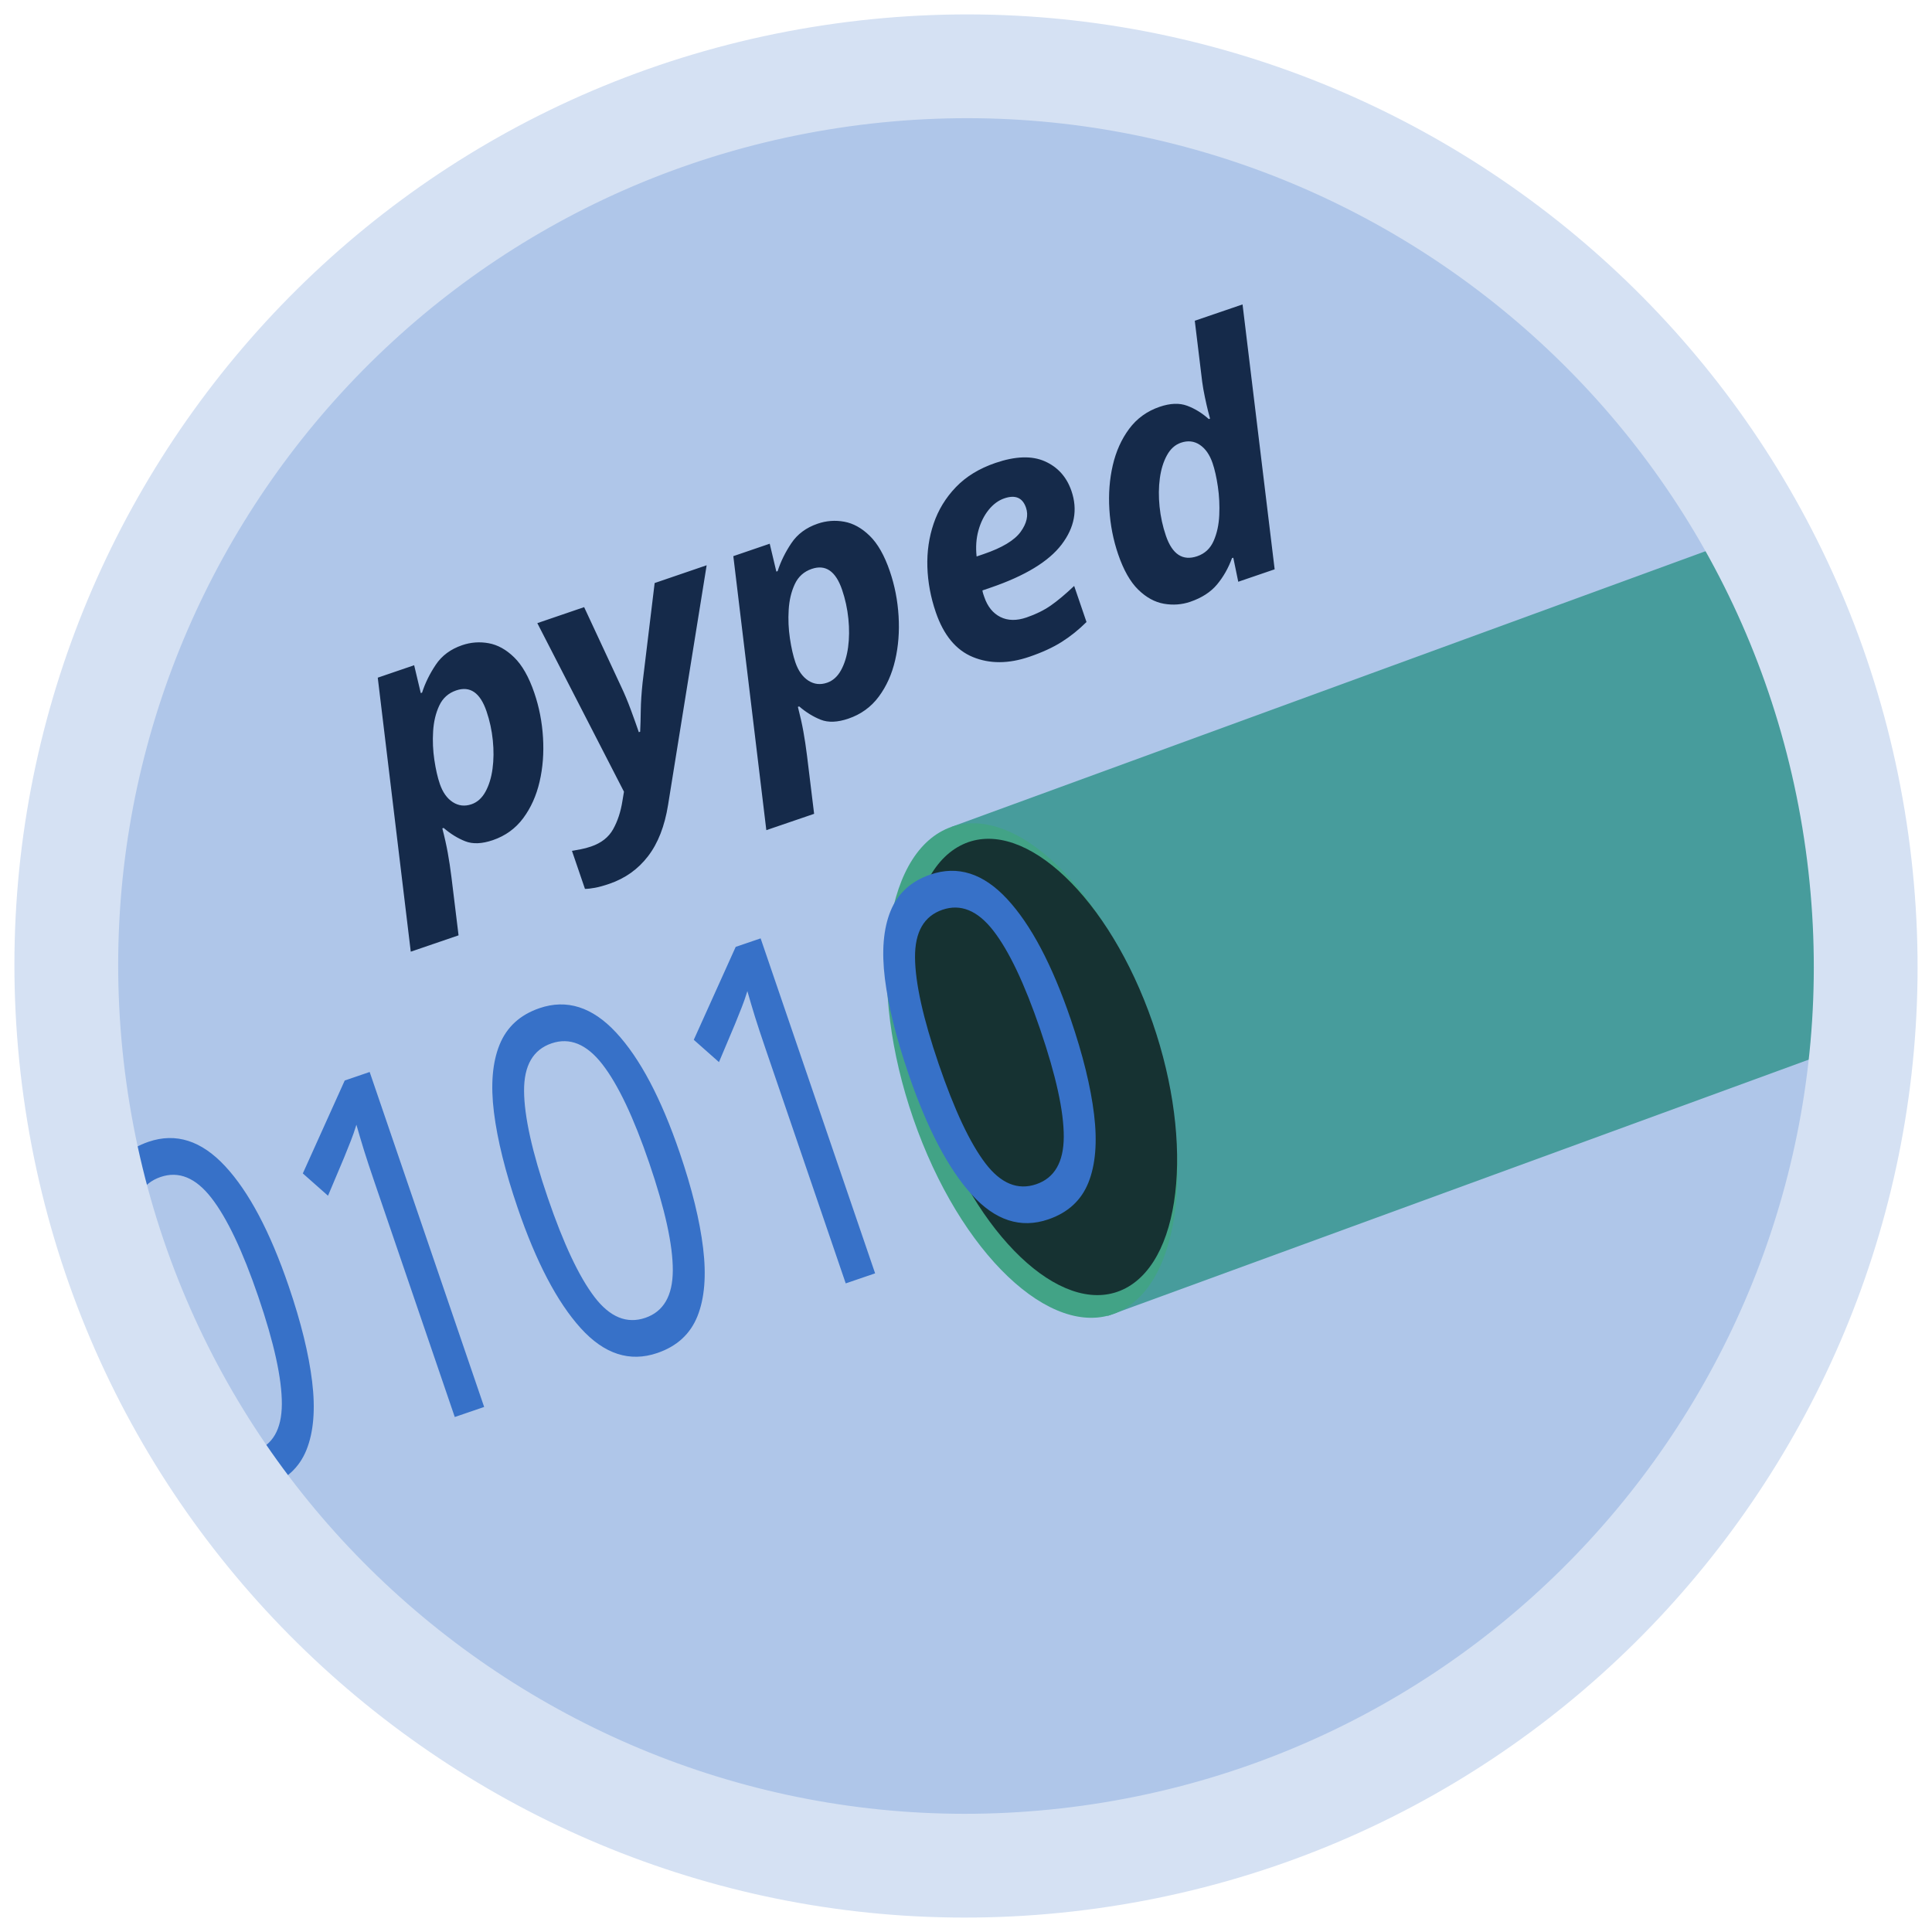
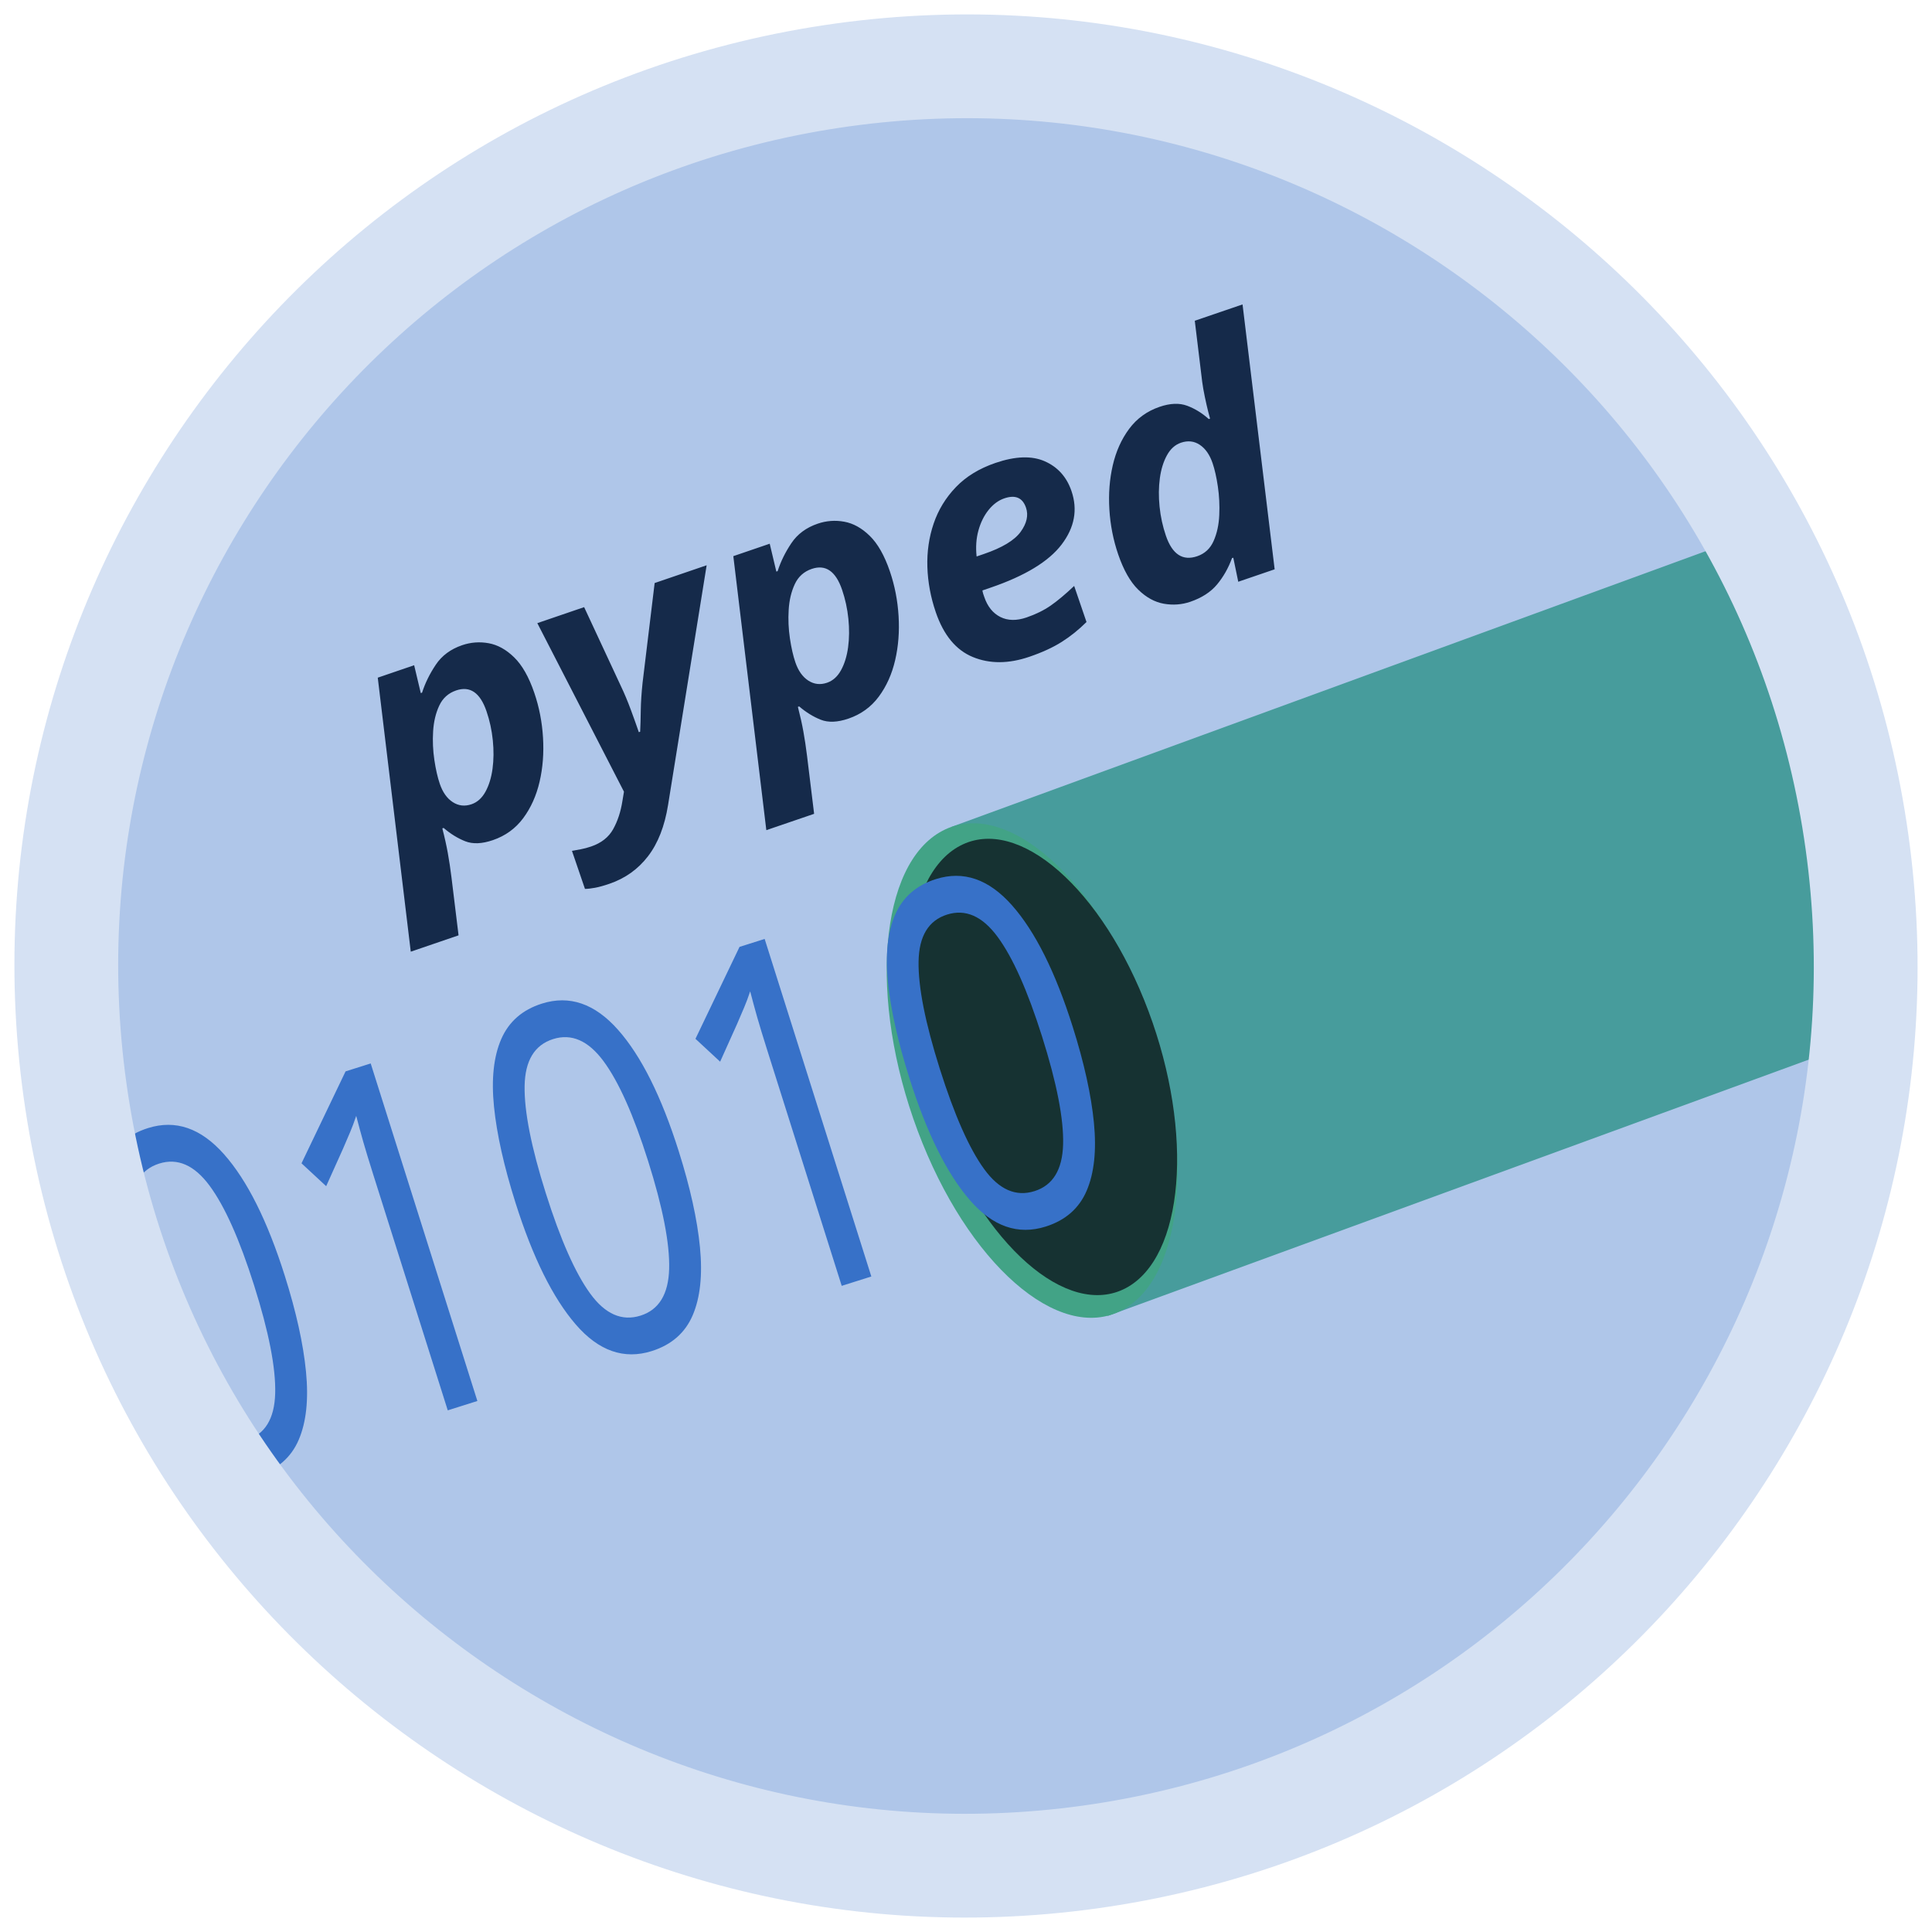
<svg xmlns="http://www.w3.org/2000/svg" width="1080" height="1080" viewBox="0 0 1080 1080" version="1.1" id="svg1">
  <defs id="defs1">
    <clipPath clipPathUnits="userSpaceOnUse" id="clipPath18">
      <g id="g19" transform="matrix(1.007072,0,0,1.007072,-7.59922,-3.867531)">
        <g id="use19" transform="matrix(0.9929778,0,0,0.9929778,7.545857,3.840372)" clip-path="url(#clipPath18)">
          <circle style="fill:#aaccff;fill-opacity:1;stroke-width:0.967" id="circle19" cx="536.22" cy="539.951" r="488.874" transform="matrix(0.9929778,0,0,0.9929778,7.545857,3.840372)" />
        </g>
      </g>
    </clipPath>
    <clipPath clipPathUnits="userSpaceOnUse" id="clipPath21">
      <g id="use21">
        <circle style="fill:#aaccff;fill-opacity:1;stroke-width:0.961" id="circle21" cx="540" cy="540" r="485.441" />
      </g>
    </clipPath>
  </defs>
  <g id="layer1">
    <path id="path22" style="fill:#afc6e9;fill-opacity:1;stroke-width:1.024" d="M 379.677,70.904 A 495.736,495.736 0 0 0 70.904,700.323 495.736,495.736 0 0 0 700.323,1009.096 495.736,495.736 0 0 0 1009.096,379.677 495.736,495.736 0 0 0 379.677,70.904 Z" />
    <rect style="fill:#479c9c;fill-opacity:1;stroke-width:0.648" id="rect4" width="461.126" height="286.988" x="366.242" y="617.276" transform="matrix(0.9392042,-0.3433591,0.3043508,0.95256,0,0)" />
    <ellipse style="fill:#42a386;fill-opacity:1;stroke-width:0.638" id="path5" cx="332.892" cy="805.554" rx="72.353" ry="143.082" transform="matrix(0.8836607,-0.4681279,0.3510944,0.9363401,0,0)" />
    <text xml:space="preserve" style="font-style:italic;font-variant:normal;font-weight:bold;font-stretch:normal;font-size:192px;font-family:'Courier Prime';-inkscape-font-specification:'Courier Prime Bold Italic';fill:#152a4a;fill-opacity:1" x="51.574" y="531.584" id="text11" transform="rotate(-18.86894)">
      <tspan id="tspan11" x="51.574" y="531.584" style="font-style:italic;font-variant:normal;font-weight:bold;font-stretch:normal;font-family:'Courier Prime';-inkscape-font-specification:'Courier Prime Bold Italic';fill:#152a4a;fill-opacity:1">pyped</tspan>
    </text>
    <ellipse style="fill:#163232;fill-opacity:1;stroke-width:0.589" id="ellipse1" cx="339.265" cy="806.604" rx="66.764" ry="132.029" transform="matrix(0.8836607,-0.4681279,0.3510944,0.9363401,0,0)" />
-     <text xml:space="preserve" style="font-style:normal;font-variant:normal;font-weight:normal;font-stretch:normal;font-size:236.553px;line-height:0;font-family:'Roboto Mono';-inkscape-font-specification:'Roboto Mono';letter-spacing:0px;word-spacing:0px;fill:#3771c8;fill-opacity:1;stroke-width:1.232" x="-217.235" y="709.875" id="text12" transform="matrix(0.8075943,-0.2760123,0.3789342,1.108737,0,0)">
-       <tspan id="tspan12" x="-217.235" y="709.875" style="font-style:normal;font-variant:normal;font-weight:normal;font-stretch:normal;line-height:0;font-family:'Courier Prime Code';-inkscape-font-specification:'Courier Prime Code';letter-spacing:0px;word-spacing:0px;fill:#3771c8;fill-opacity:1;stroke-width:1.232" dx="0" rotate="0 0 0 0 0 0">01010</tspan>
+     <text xml:space="preserve" style="font-style:normal;font-variant:normal;font-weight:normal;font-stretch:normal;font-size:236.553px;line-height:0;font-family:'Roboto Mono';-inkscape-font-specification:'Roboto Mono';letter-spacing:0px;word-spacing:0px;fill:#3771c8;fill-opacity:1;stroke-width:1.232" x="-197.651" y="705.956" id="text12" transform="matrix(0.8137882,-0.2571771,0.3530754,1.11724,0,0)">
+       <tspan id="tspan12" x="-197.651" y="705.956" style="font-style:normal;font-variant:normal;font-weight:normal;font-stretch:normal;line-height:0;font-family:'Courier Prime Code';-inkscape-font-specification:'Courier Prime Code';letter-spacing:0px;word-spacing:0px;fill:#3771c8;fill-opacity:1;stroke-width:1.232" dx="0" rotate="0 0 0 0 0 0">01010</tspan>
    </text>
    <path id="path23" style="fill:#d5e1f3;fill-opacity:1;stroke-width:0.979" d="M 466.751,13.192 A 531.876,531.876 0 0 0 13.192,613.249 531.876,531.876 0 0 0 613.249,1066.808 531.876,531.876 0 0 0 1066.808,466.75 531.876,531.876 0 0 0 466.751,13.192 Z m 7.988,57.448 A 473.875,473.875 0 0 1 1009.359,474.738 473.875,473.875 0 0 1 605.261,1009.359 473.875,473.875 0 0 1 70.641,605.261 473.875,473.875 0 0 1 474.738,70.641 Z" />
  </g>
</svg>
